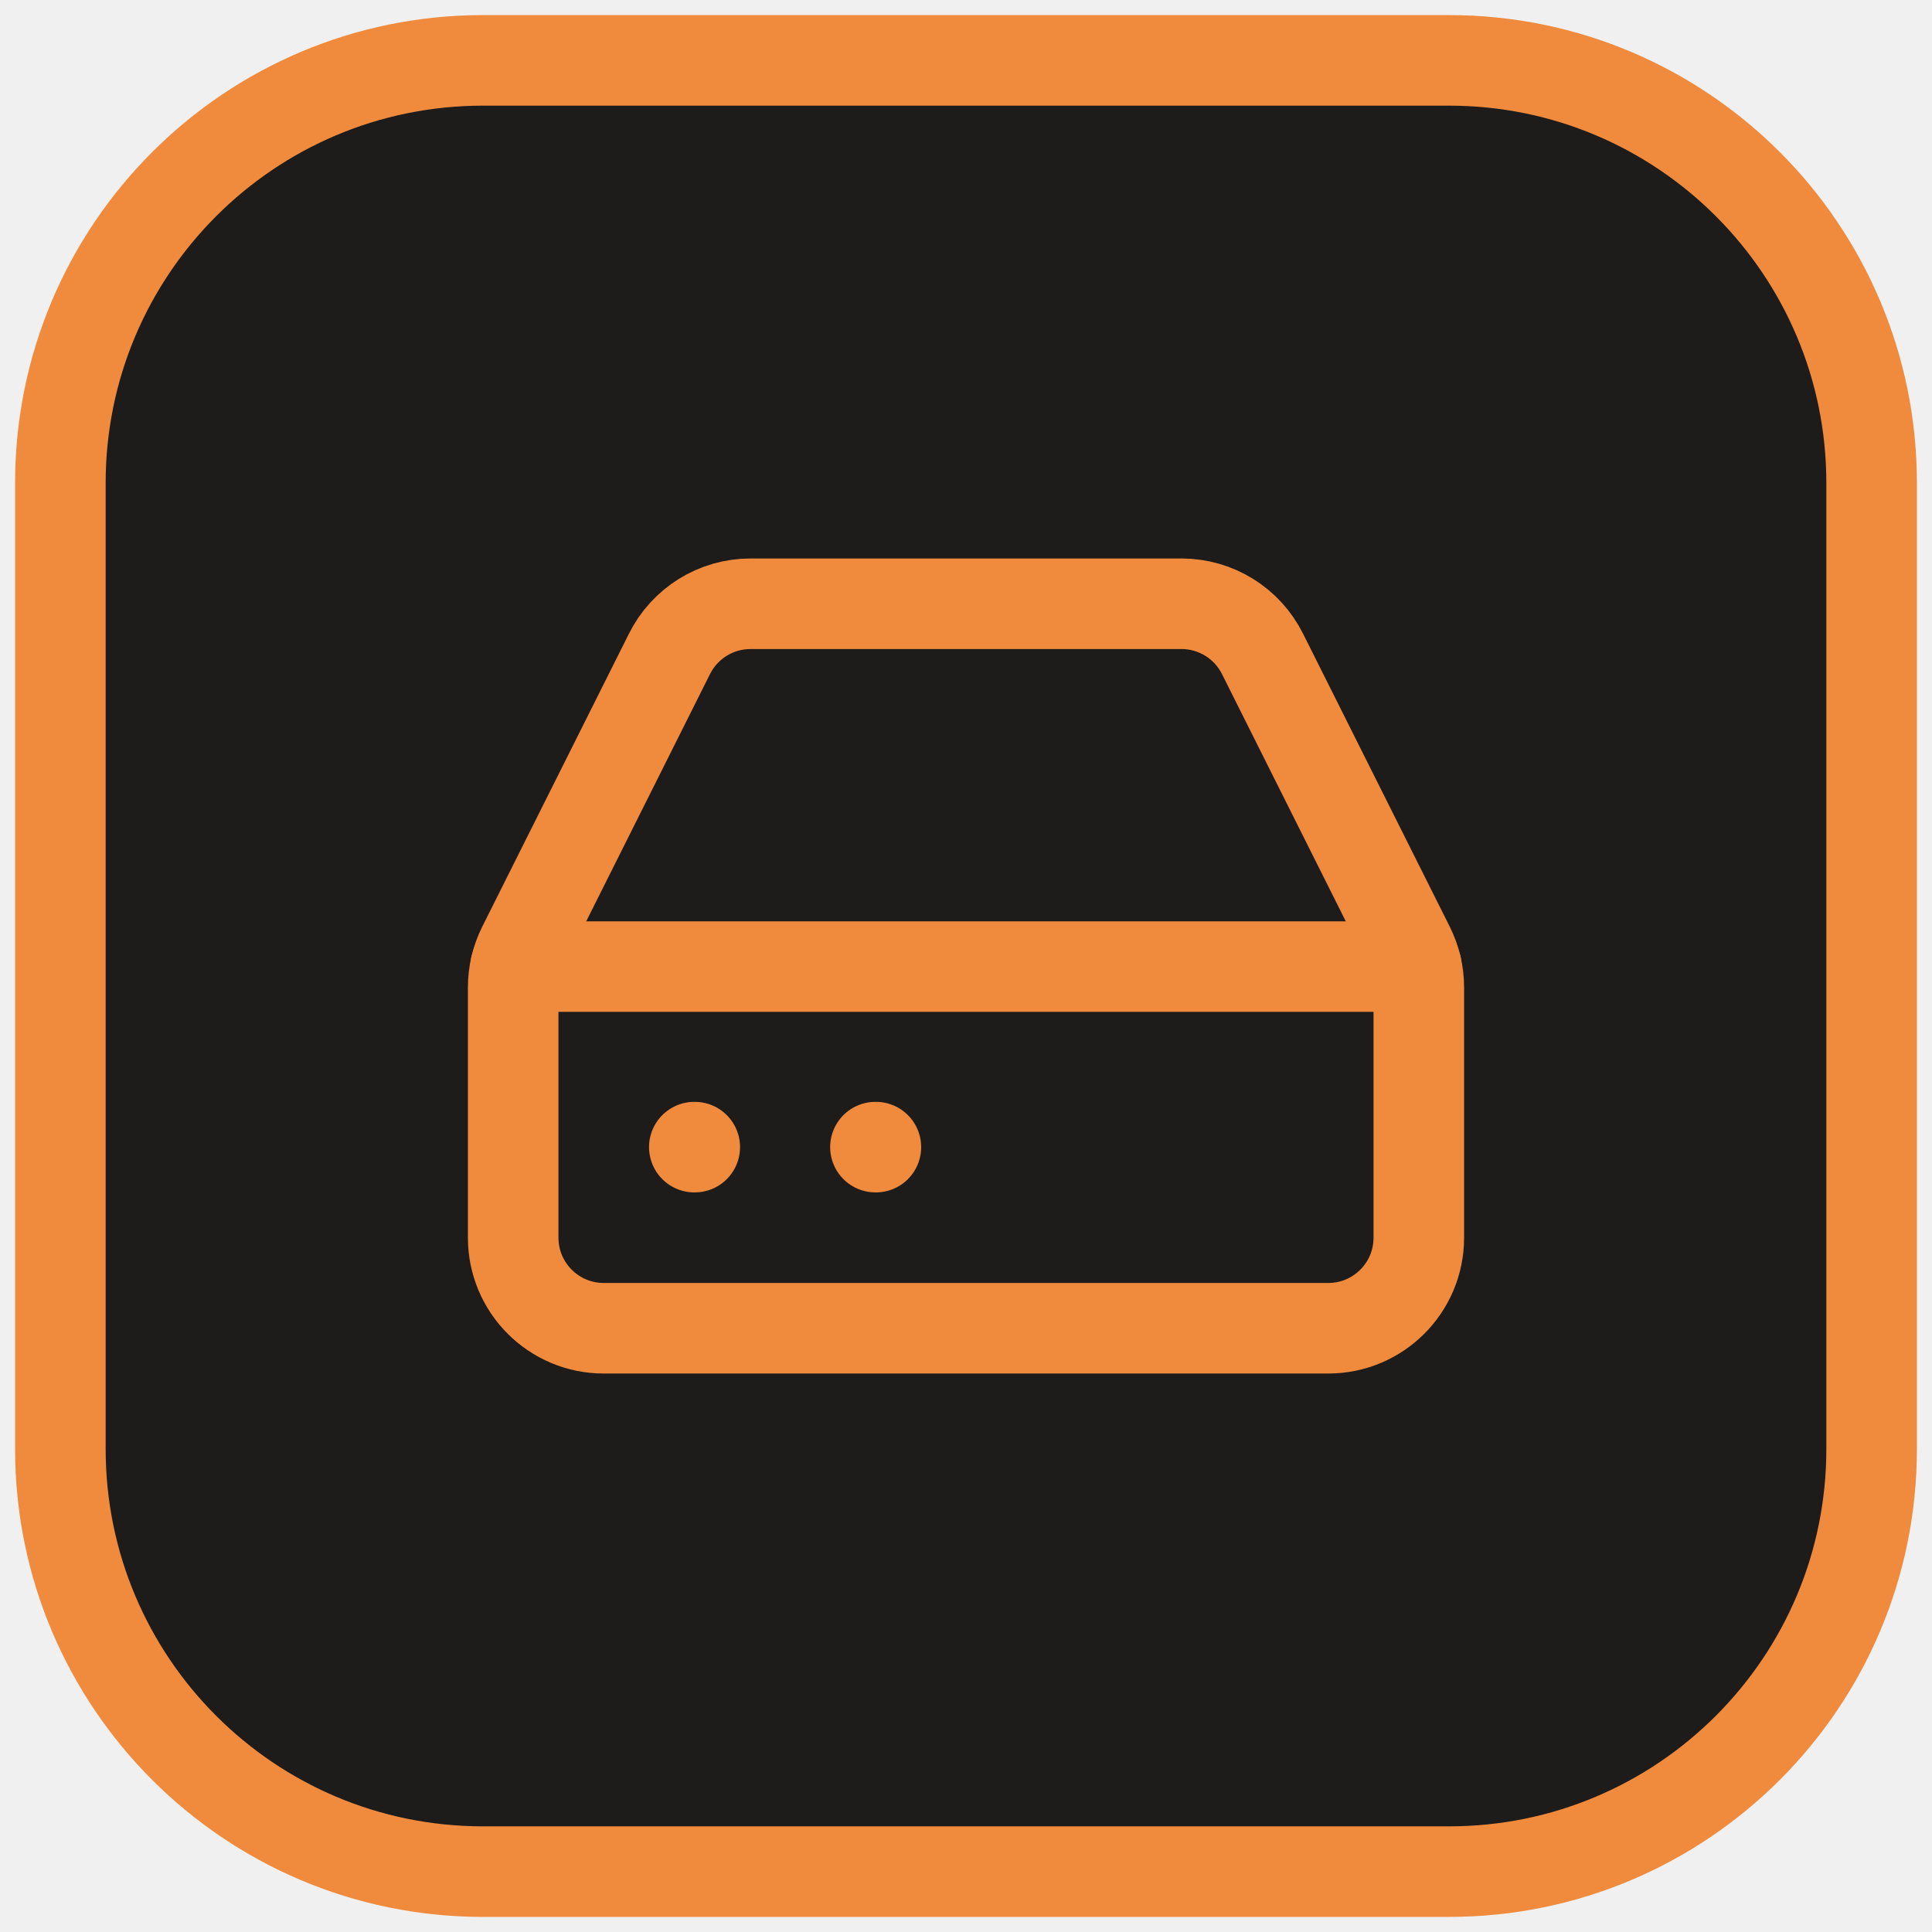
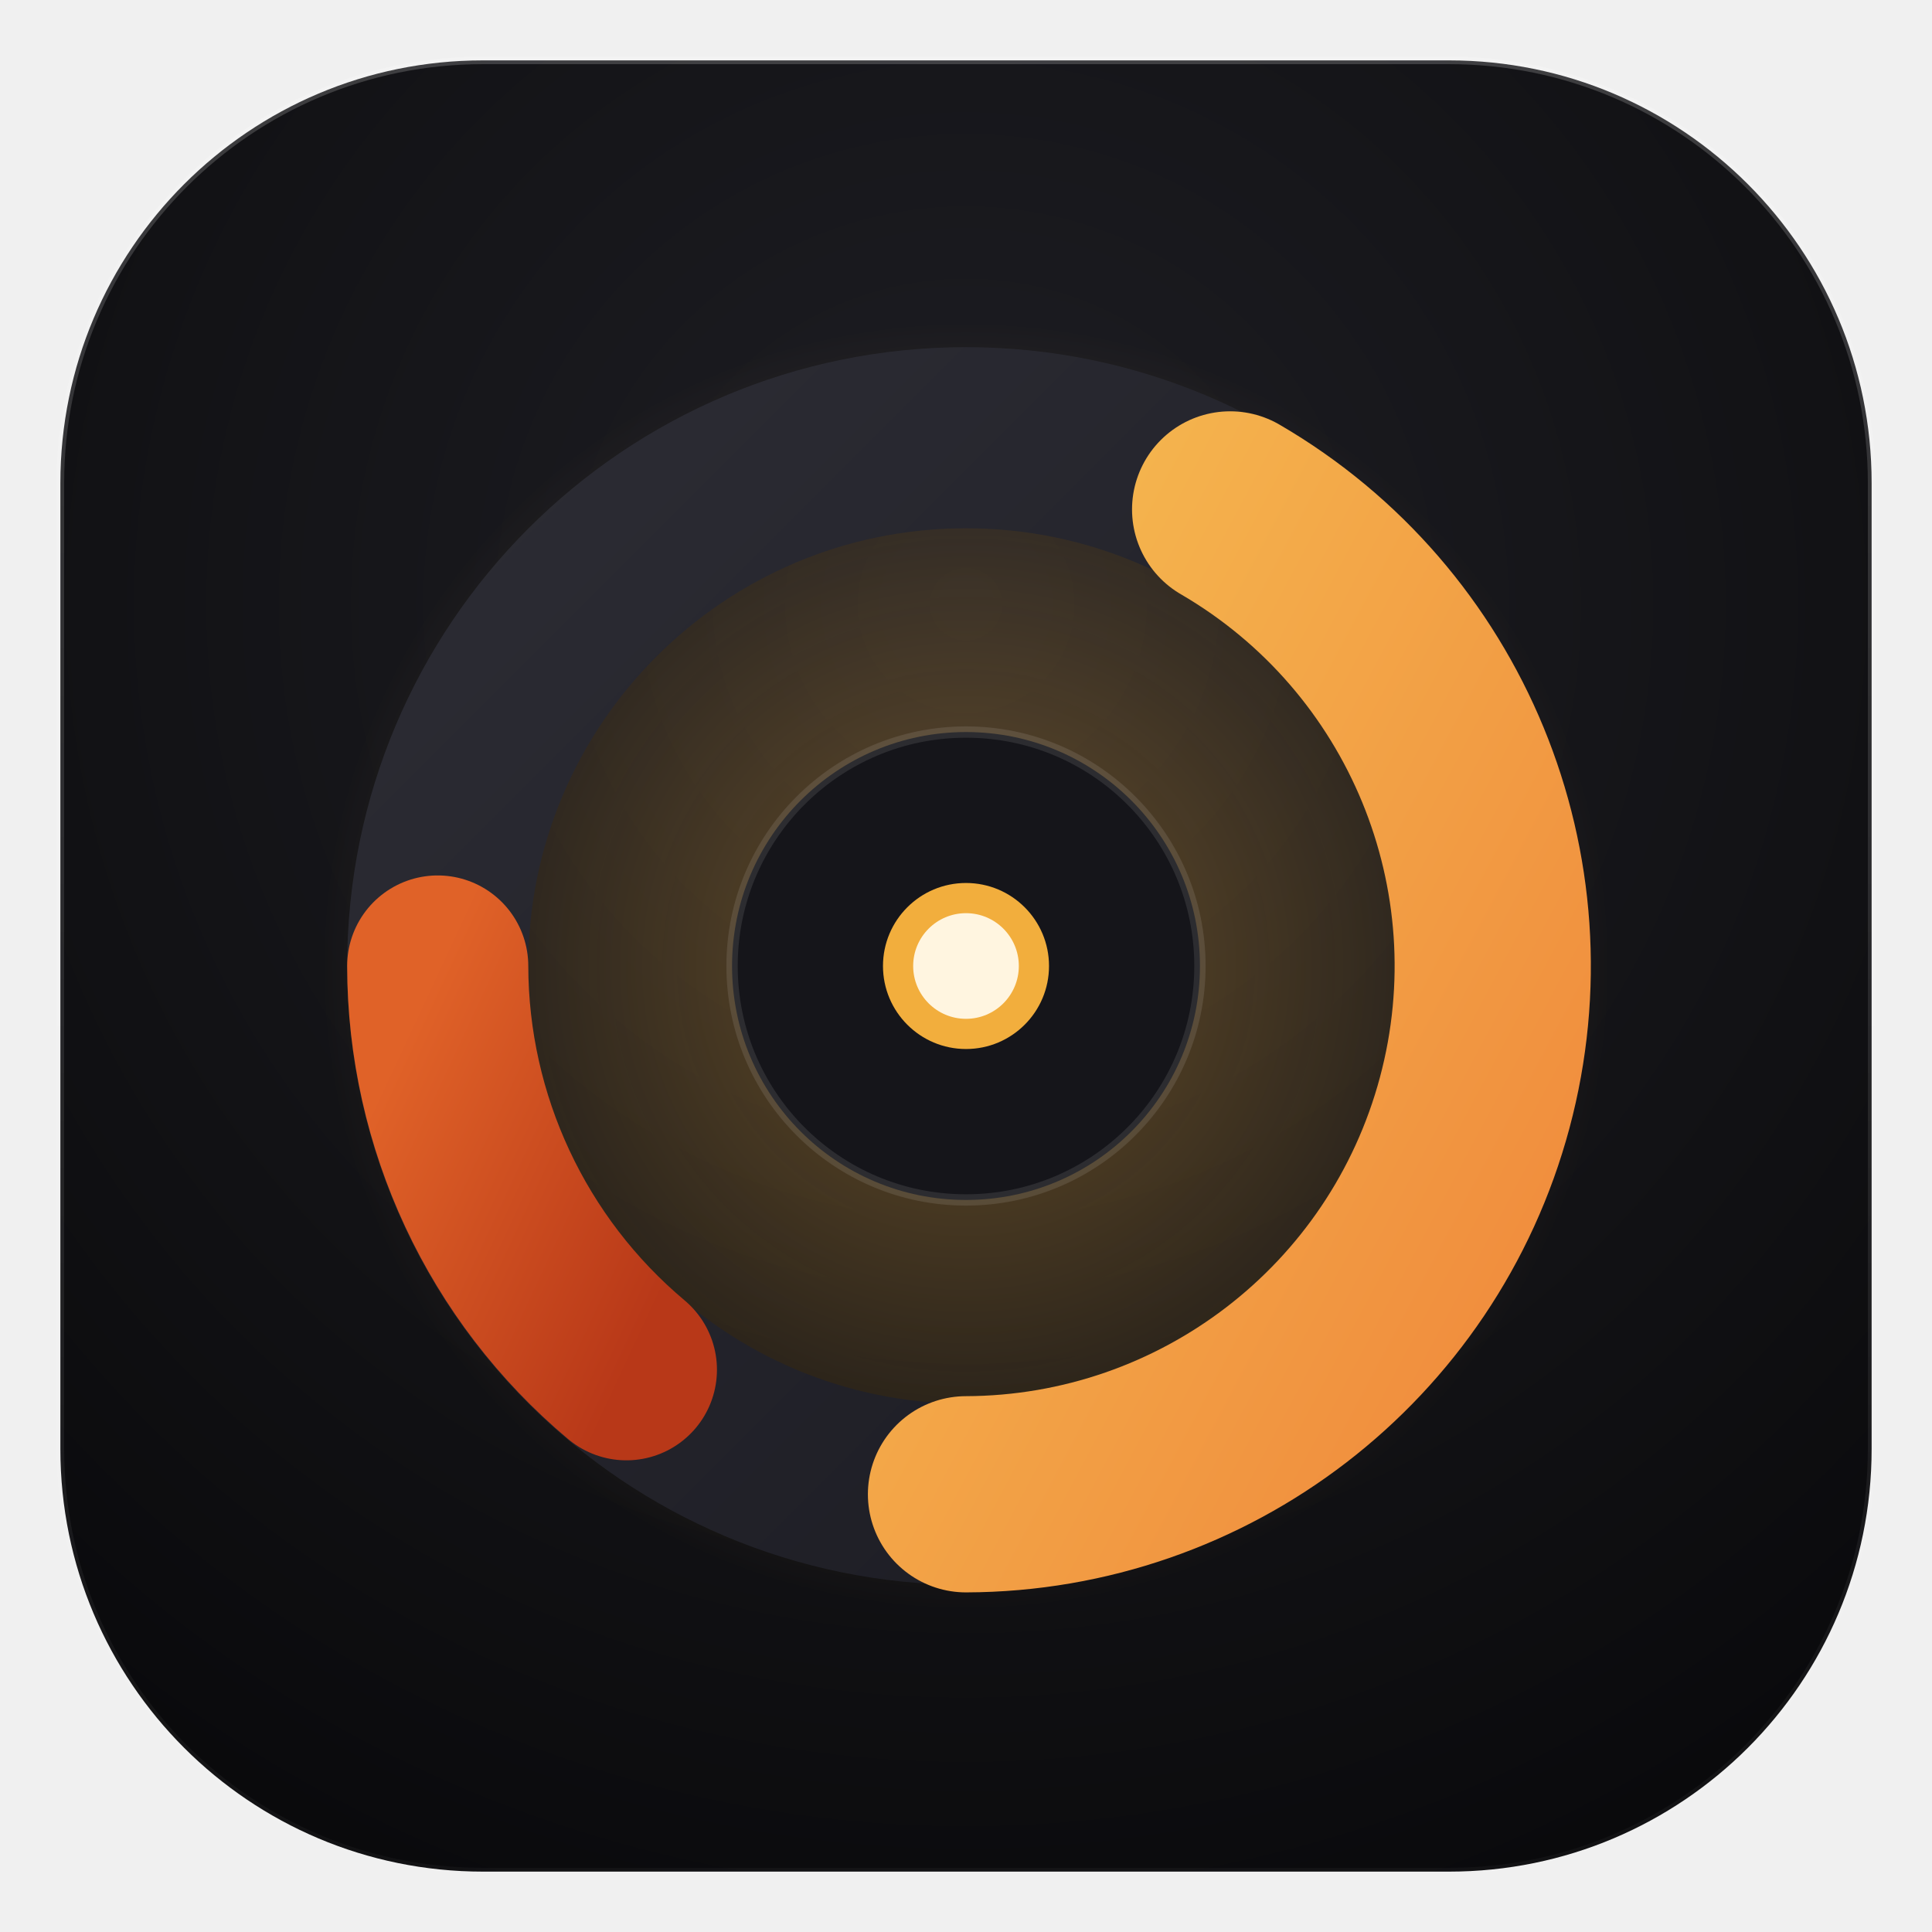
- <svg xmlns="http://www.w3.org/2000/svg" viewBox="0 0 64 64">
-   <rect x="2" y="2" width="60" height="60" rx="14" fill="#1d1c1a" stroke="#f08a3c" stroke-width="3" />
-   <g transform="translate(14 14) scale(1.5)" fill="none" stroke="#f08a3c" stroke-width="2" stroke-linecap="round" stroke-linejoin="round">
-     <path d="M10 16h.01" />
-     <path d="M2.212 11.577a2 2 0 0 0-.212.896V18a2 2 0 0 0 2 2h16a2 2 0 0 0 2-2v-5.527a2 2 0 0 0-.212-.896L18.55 5.11A2 2 0 0 0 16.76 4H7.24a2 2 0 0 0-1.79 1.11z" />
-     <path d="M21.946 12.013H2.054" />
-     <path d="M6 16h.01" />
+ <svg xmlns="http://www.w3.org/2000/svg" viewBox="0 0 512 512" width="512" height="512">
+   <defs>
+     <radialGradient id="bgGlow" cx="50%" cy="30%" r="80%">
+       <stop offset="0%" stop-color="#1e1e24" />
+       <stop offset="60%" stop-color="#121215" />
+       <stop offset="100%" stop-color="#09090b" />
+     </radialGradient>
+     <linearGradient id="edgeGrad" x1="0%" y1="0%" x2="0%" y2="100%">
+       <stop offset="0%" stop-color="#ffffff" stop-opacity="0.18" />
+       <stop offset="100%" stop-color="#ffffff" stop-opacity="0.03" />
+     </linearGradient>
+     <radialGradient id="amberGlow" cx="50%" cy="50%" r="50%">
+       <stop offset="0%" stop-color="#f2ae3d" stop-opacity="0.35" />
+       <stop offset="100%" stop-color="#f2ae3d" stop-opacity="0" />
+     </radialGradient>
+     <linearGradient id="slice1" x1="0%" y1="0%" x2="100%" y2="100%">
+       <stop offset="0%" stop-color="#f5ba50" />
+       <stop offset="100%" stop-color="#f08a3c" />
+     </linearGradient>
+     <linearGradient id="slice2" x1="0%" y1="0%" x2="100%" y2="100%">
+       <stop offset="0%" stop-color="#e06228" />
+       <stop offset="100%" stop-color="#b83818" />
+     </linearGradient>
+     <linearGradient id="trackGrad" x1="0%" y1="0%" x2="100%" y2="100%">
+       <stop offset="0%" stop-color="#2c2c34" />
+       <stop offset="100%" stop-color="#1b1b22" />
+     </linearGradient>
+   </defs>
+   <rect x="16" y="16" width="480" height="480" rx="112" ry="112" fill="url(#bgGlow)" stroke="url(#edgeGrad)" stroke-width="2" />
+   <circle cx="256" cy="256" r="170" fill="url(#amberGlow)" />
+   <g transform="translate(256, 256)">
+     <circle cx="0" cy="0" r="140" fill="none" stroke="url(#trackGrad)" stroke-width="48" stroke-linecap="round" />
+     <path d="M -90 107 A 140 140 0 0 1 -140 0" fill="none" stroke="url(#slice2)" stroke-width="48" stroke-linecap="round" />
+     <path d="M 70 -121 A 140 140 0 0 1 0 140" fill="none" stroke="url(#slice1)" stroke-width="52" stroke-linecap="round" />
+     <circle cx="0" cy="0" r="62" fill="#15151a" stroke="#ffffff" stroke-opacity="0.1" stroke-width="3" />
+     <circle cx="0" cy="0" r="22" fill="#f2ae3d" />
+     <circle cx="0" cy="0" r="14" fill="#fff5e0" />
  </g>
</svg>
